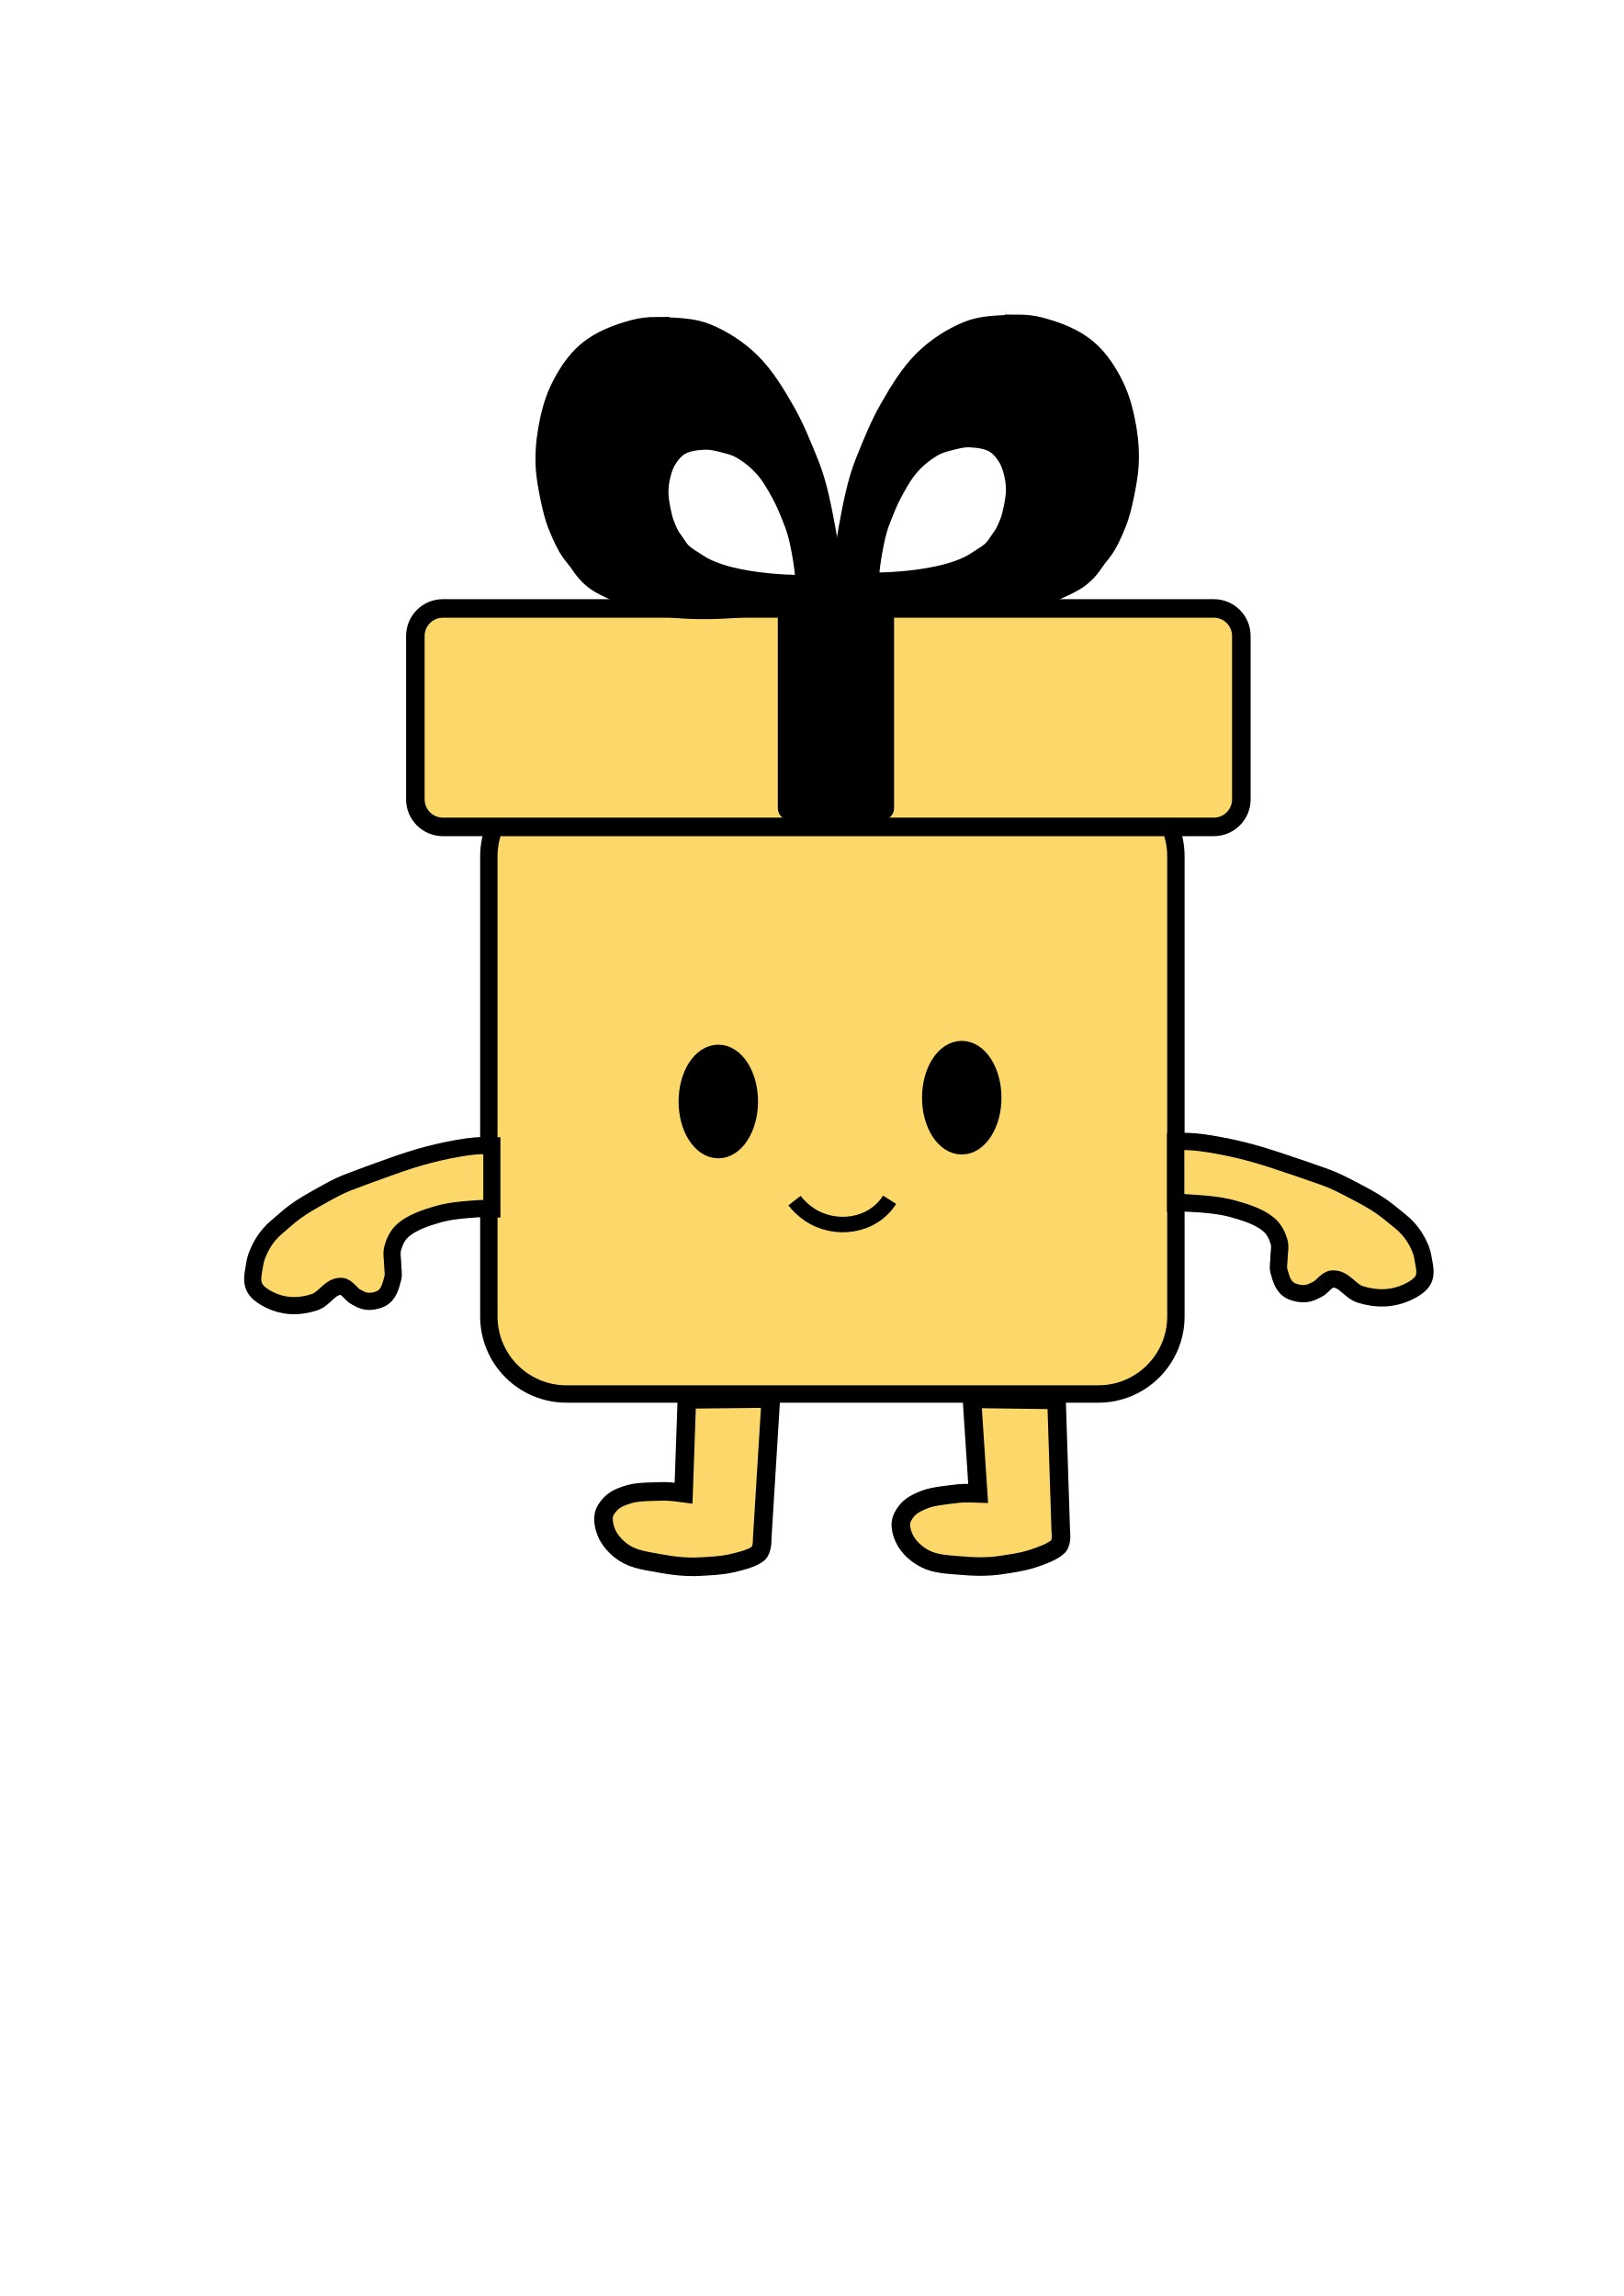
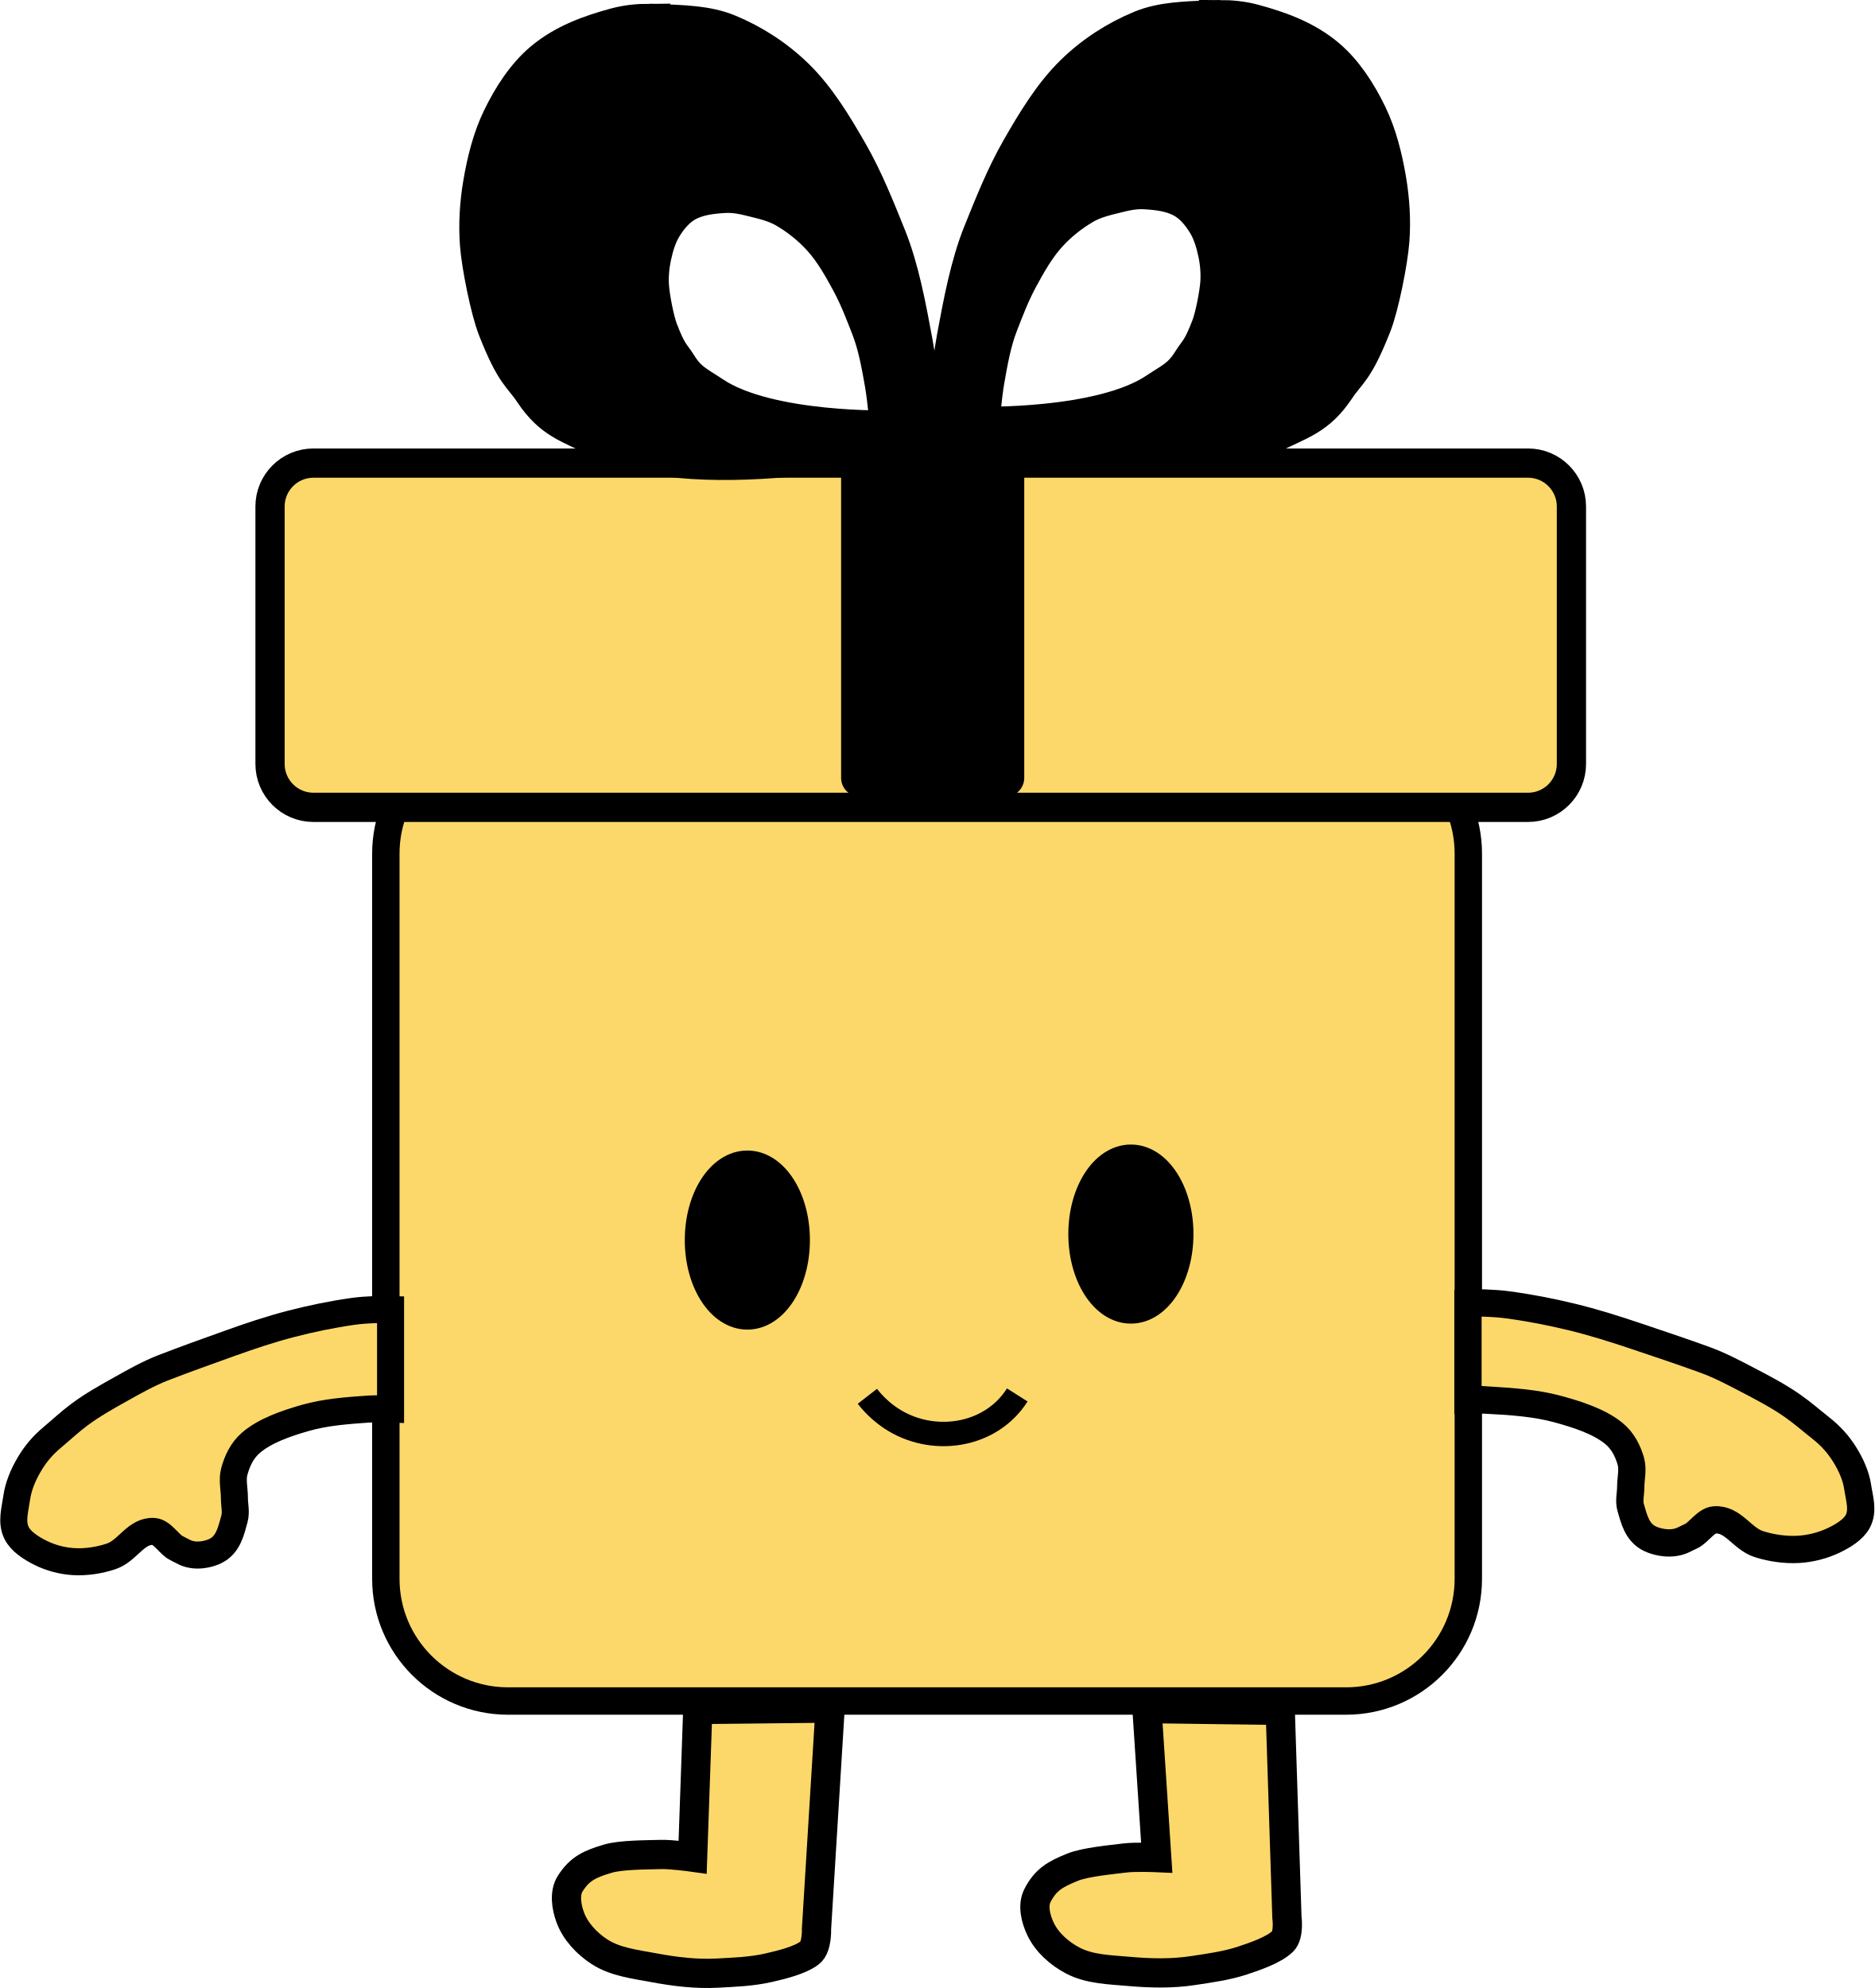
- <svg xmlns="http://www.w3.org/2000/svg" width="210mm" height="297mm" viewBox="0 0 210 297" version="1.1" id="svg40551">
+ <svg xmlns="http://www.w3.org/2000/svg" width="153.885mm" height="163.186mm" viewBox="0 0 153.885 163.186" version="1.1" id="svg40551">
  <defs id="defs40548" />
-   <g id="layer1">
+   <g id="layer1" transform="translate(-31.55209,-40.69146)">
    <rect style="fill:#fcd86a;fill-opacity:1;stroke:#000000;stroke-width:2.248;stroke-linecap:round;stroke-dasharray:none;stroke-opacity:1;paint-order:markers fill stroke" id="rect234" width="88.86" height="79.59" x="63.225" y="100.731" ry="10.033" />
    <path style="fill:#fcd86a;fill-opacity:1;stroke:#000000;stroke-width:2.4;stroke-linecap:round;stroke-dasharray:none;stroke-opacity:1;paint-order:markers fill stroke" d="m 125.705,180.943 0.803,12.23 c 0,0 -1.757,-0.077 -2.625,0.033 -1.134,0.143 -3.244,0.331 -4.303,0.762 -1.377,0.561 -2.191,0.999 -2.866,2.324 -0.417,0.819 -0.139,1.916 0.257,2.746 0.533,1.117 1.561,2.019 2.658,2.592 1.382,0.722 3.04,0.746 4.593,0.884 1.743,0.155 3.52,0.199 5.25,-0.065 1.366,-0.209 2.769,-0.393 4.081,-0.828 0.971,-0.322 2.556,-0.856 3.292,-1.567 0.553,-0.535 0.349,-1.986 0.349,-1.986 l -0.548,-16.981 z" id="path4209" />
    <ellipse style="fill:#000000;fill-opacity:1;stroke:#000000;stroke-width:2.4;stroke-linecap:round;stroke-dasharray:none;stroke-opacity:1;paint-order:markers fill stroke" id="path3036" cx="92.901" cy="142.483" rx="3.936" ry="6.15" />
    <ellipse style="fill:#000000;fill-opacity:1;stroke:#000000;stroke-width:2.4;stroke-linecap:round;stroke-dasharray:none;stroke-opacity:1;paint-order:markers fill stroke" id="ellipse3298" cx="124.386" cy="141.991" rx="3.936" ry="6.15" />
    <path style="fill:none;fill-rule:evenodd;stroke:#000000;stroke-width:2;stroke-dasharray:none" id="path3353" d="m 75.004,153.327 c -4.115,0.378 -7.573,-3.042 -7.851,-7.044 -0.061,-0.883 0.024,-1.774 0.245,-2.63" transform="rotate(-52.3464,96.93256,113.5113)" />
    <rect style="fill:#fcd86a;fill-opacity:1;stroke:#000000;stroke-width:2.4;stroke-linecap:round;stroke-dasharray:none;stroke-opacity:1;paint-order:markers fill stroke" id="rect3377" width="106.83" height="28.258" x="53.719" y="78.705" ry="3.562" />
    <path id="path3482" style="fill:#000000;fill-opacity:1;stroke:#000000;stroke-width:3.439;stroke-linecap:round;stroke-dasharray:none;stroke-opacity:1;paint-order:markers fill stroke" d="m 84.861,42.717 c -0.912,0.003 -1.826,0.094 -2.711,0.334 -2.077,0.563 -4.21,1.32 -5.95,2.794 -1.398,1.184 -2.503,2.88 -3.363,4.655 -0.781,1.612 -1.242,3.449 -1.552,5.276 -0.276,1.625 -0.385,3.314 -0.259,4.965 0.13,1.699 0.85,5.332 1.459,6.874 1.477,3.741 1.987,3.674 2.957,5.13 1.562,2.343 2.97,2.608 5.273,3.777 8.418,4.272 26.626,-0.191 26.626,-0.191 0,0 -0.466,-4.965 -0.954,-7.592 -0.53,-2.85 -1.092,-5.916 -2.15,-8.546 -0.94,-2.335 -1.881,-4.691 -3.104,-6.827 -1.282,-2.238 -2.643,-4.492 -4.398,-6.207 -1.618,-1.581 -3.519,-2.791 -5.492,-3.605 -1.716,-0.708 -3.659,-0.714 -5.472,-0.812 -0.302,-0.016 -0.606,-0.025 -0.91,-0.024 z m 6.466,13.731 c 0.58,8.17e-4 1.175,0.101 1.76,0.246 1.003,0.249 2.079,0.466 3.022,1.013 1.085,0.629 2.126,1.452 3.007,2.431 0.955,1.062 1.687,2.355 2.375,3.631 0.657,1.218 1.156,2.517 1.654,3.804 0.561,1.45 0.843,3.066 1.109,4.57 0.245,1.386 0.456,3.956 0.456,3.956 0,0 -10.123,0.266 -14.743,-2.825 -1.264,-0.846 -2.041,-1.135 -2.884,-2.494 -0.524,-0.845 -0.806,-0.867 -1.589,-2.927 -0.322,-0.849 -0.687,-2.771 -0.743,-3.647 -0.054,-0.852 0.023,-1.696 0.191,-2.49 0.189,-0.893 0.461,-1.774 0.909,-2.506 0.493,-0.806 1.121,-1.545 1.906,-1.992 0.977,-0.557 2.165,-0.706 3.32,-0.764 0.082,-0.004 0.165,-0.006 0.247,-0.006 z" />
    <path id="path3888" style="fill:#000000;fill-opacity:1;stroke:#000000;stroke-width:3.439;stroke-linecap:round;stroke-dasharray:none;stroke-opacity:1;paint-order:markers fill stroke" d="m 131.694,42.411 c 0.912,0.003 1.826,0.094 2.711,0.334 2.077,0.563 4.21,1.32 5.95,2.794 1.398,1.184 2.503,2.88 3.363,4.655 0.781,1.612 1.242,3.449 1.552,5.276 0.276,1.625 0.385,3.314 0.259,4.965 -0.13,1.699 -0.85,5.332 -1.459,6.874 -1.477,3.741 -1.987,3.674 -2.957,5.13 -1.562,2.343 -2.97,2.608 -5.273,3.777 -8.418,4.272 -26.626,-0.191 -26.626,-0.191 0,0 0.466,-4.965 0.954,-7.592 0.53,-2.85 1.092,-5.916 2.15,-8.546 0.94,-2.335 1.881,-4.691 3.104,-6.827 1.282,-2.238 2.643,-4.492 4.398,-6.207 1.618,-1.581 3.519,-2.791 5.492,-3.605 1.716,-0.708 3.659,-0.714 5.472,-0.812 0.302,-0.016 0.606,-0.025 0.91,-0.024 z M 125.228,56.142 c -0.58,8.17e-4 -1.175,0.101 -1.76,0.246 -1.003,0.249 -2.079,0.466 -3.022,1.013 -1.085,0.629 -2.126,1.452 -3.007,2.431 -0.955,1.062 -1.687,2.355 -2.375,3.631 -0.657,1.218 -1.156,2.517 -1.654,3.804 -0.561,1.45 -0.843,3.066 -1.109,4.57 -0.245,1.386 -0.456,3.956 -0.456,3.956 0,0 10.123,0.266 14.743,-2.825 1.264,-0.846 2.041,-1.135 2.884,-2.494 0.524,-0.845 0.806,-0.867 1.589,-2.927 0.322,-0.849 0.687,-2.771 0.743,-3.647 0.054,-0.852 -0.022,-1.696 -0.191,-2.49 -0.189,-0.893 -0.461,-1.774 -0.909,-2.506 -0.493,-0.806 -1.121,-1.545 -1.906,-1.992 -0.977,-0.557 -2.165,-0.706 -3.32,-0.764 -0.082,-0.004 -0.165,-0.006 -0.247,-0.006 z" />
    <path style="fill:#fcd86a;fill-opacity:1;stroke:#000000;stroke-width:2.219;stroke-linecap:round;stroke-dasharray:none;stroke-opacity:1;paint-order:markers fill stroke" d="m 61.864,156.352 c -1.77,0.122 -3.583,0.252 -5.244,0.728 -1.628,0.467 -3.32,1.055 -4.467,2.039 -0.744,0.639 -1.128,1.501 -1.36,2.331 -0.199,0.713 0,1.457 0,2.185 0,0.583 0.161,1.178 0,1.748 -0.265,0.936 -0.485,2.101 -1.554,2.622 -0.489,0.238 -1.172,0.384 -1.748,0.32 -0.669,-0.074 -0.891,-0.285 -1.46,-0.56 -0.579,-0.279 -1.157,-1.314 -1.842,-1.363 -1.47,-0.105 -2.15,1.585 -3.496,2.039 -0.961,0.325 -2.057,0.499 -3.108,0.437 -0.959,-0.057 -1.918,-0.328 -2.719,-0.728 -0.801,-0.4 -1.595,-0.929 -1.942,-1.602 -0.467,-0.906 -0.134,-1.948 0,-2.913 0.13,-0.938 0.537,-1.907 1.05,-2.768 0.491,-0.825 1.061,-1.511 1.864,-2.185 0.763,-0.641 1.438,-1.28 2.252,-1.884 1.074,-0.798 2.259,-1.459 3.471,-2.135 1.045,-0.583 2.203,-1.237 3.36,-1.686 1.826,-0.709 3.629,-1.349 5.484,-2.015 1.649,-0.591 3.322,-1.156 5.05,-1.602 1.648,-0.426 3.337,-0.777 5.05,-1.02 0.576,-0.082 1.163,-0.121 1.748,-0.146 0.453,-0.019 1.36,0 1.36,0 v 8.158 c 0,0 -1.168,-0.04 -1.748,0 z" id="path4203" />
    <path style="fill:#fcd86a;fill-opacity:1;stroke:#000000;stroke-width:2.24;stroke-linecap:round;stroke-dasharray:none;stroke-opacity:1;paint-order:markers fill stroke" d="m 153.877,155.625 c 1.845,0.119 3.735,0.247 5.467,0.712 1.698,0.456 3.461,1.031 4.657,1.994 0.776,0.624 1.176,1.467 1.417,2.278 0.207,0.697 0,1.424 0,2.136 0,0.57 -0.168,1.152 0,1.709 0.276,0.915 0.505,2.054 1.62,2.563 0.509,0.233 1.221,0.375 1.822,0.313 0.697,-0.072 0.929,-0.279 1.521,-0.547 0.603,-0.273 1.206,-1.284 1.921,-1.332 1.532,-0.103 2.241,1.549 3.644,1.994 1.002,0.317 2.144,0.488 3.239,0.427 1,-0.056 2,-0.321 2.835,-0.712 0.835,-0.391 1.663,-0.908 2.025,-1.566 0.487,-0.885 0.14,-1.904 0,-2.848 -0.136,-0.917 -0.56,-1.864 -1.094,-2.706 -0.512,-0.806 -1.107,-1.478 -1.943,-2.136 -0.795,-0.626 -1.499,-1.251 -2.348,-1.842 -1.119,-0.78 -2.355,-1.426 -3.619,-2.087 -1.09,-0.57 -2.296,-1.209 -3.502,-1.648 -1.904,-0.693 -3.782,-1.319 -5.716,-1.969 -1.719,-0.578 -3.463,-1.13 -5.264,-1.566 -1.718,-0.416 -3.479,-0.759 -5.264,-0.997 -0.601,-0.08 -1.212,-0.119 -1.822,-0.142 -0.472,-0.018 -1.417,0 -1.417,0 v 7.974 c 0,0 1.217,-0.039 1.822,0 z" id="path4205" />
    <rect style="fill:#000000;fill-opacity:1;stroke:none;stroke-width:1.216;stroke-linecap:round;paint-order:markers fill stroke" id="rect11447" width="15.034" height="27.777" x="100.598" y="78.308" ry="1.541" />
    <path style="fill:#fcd86a;fill-opacity:1;stroke:#000000;stroke-width:2.4;stroke-linecap:round;stroke-dasharray:none;stroke-opacity:1;paint-order:markers fill stroke" d="m 88.832,181.018 -0.422,12.119 c 0,0 -1.741,-0.245 -2.616,-0.219 -1.143,0.034 -3.261,0.018 -4.356,0.346 -1.424,0.427 -2.277,0.784 -3.075,2.039 -0.494,0.776 -0.322,1.894 -0.007,2.758 0.424,1.163 1.36,2.159 2.397,2.835 1.306,0.851 2.955,1.033 4.487,1.32 1.72,0.322 3.484,0.535 5.232,0.438 1.38,-0.077 2.794,-0.126 4.141,-0.433 0.998,-0.228 2.627,-0.607 3.427,-1.244 0.602,-0.479 0.538,-1.944 0.538,-1.944 l 1.117,-18.132 z" id="path4207" />
  </g>
</svg>
